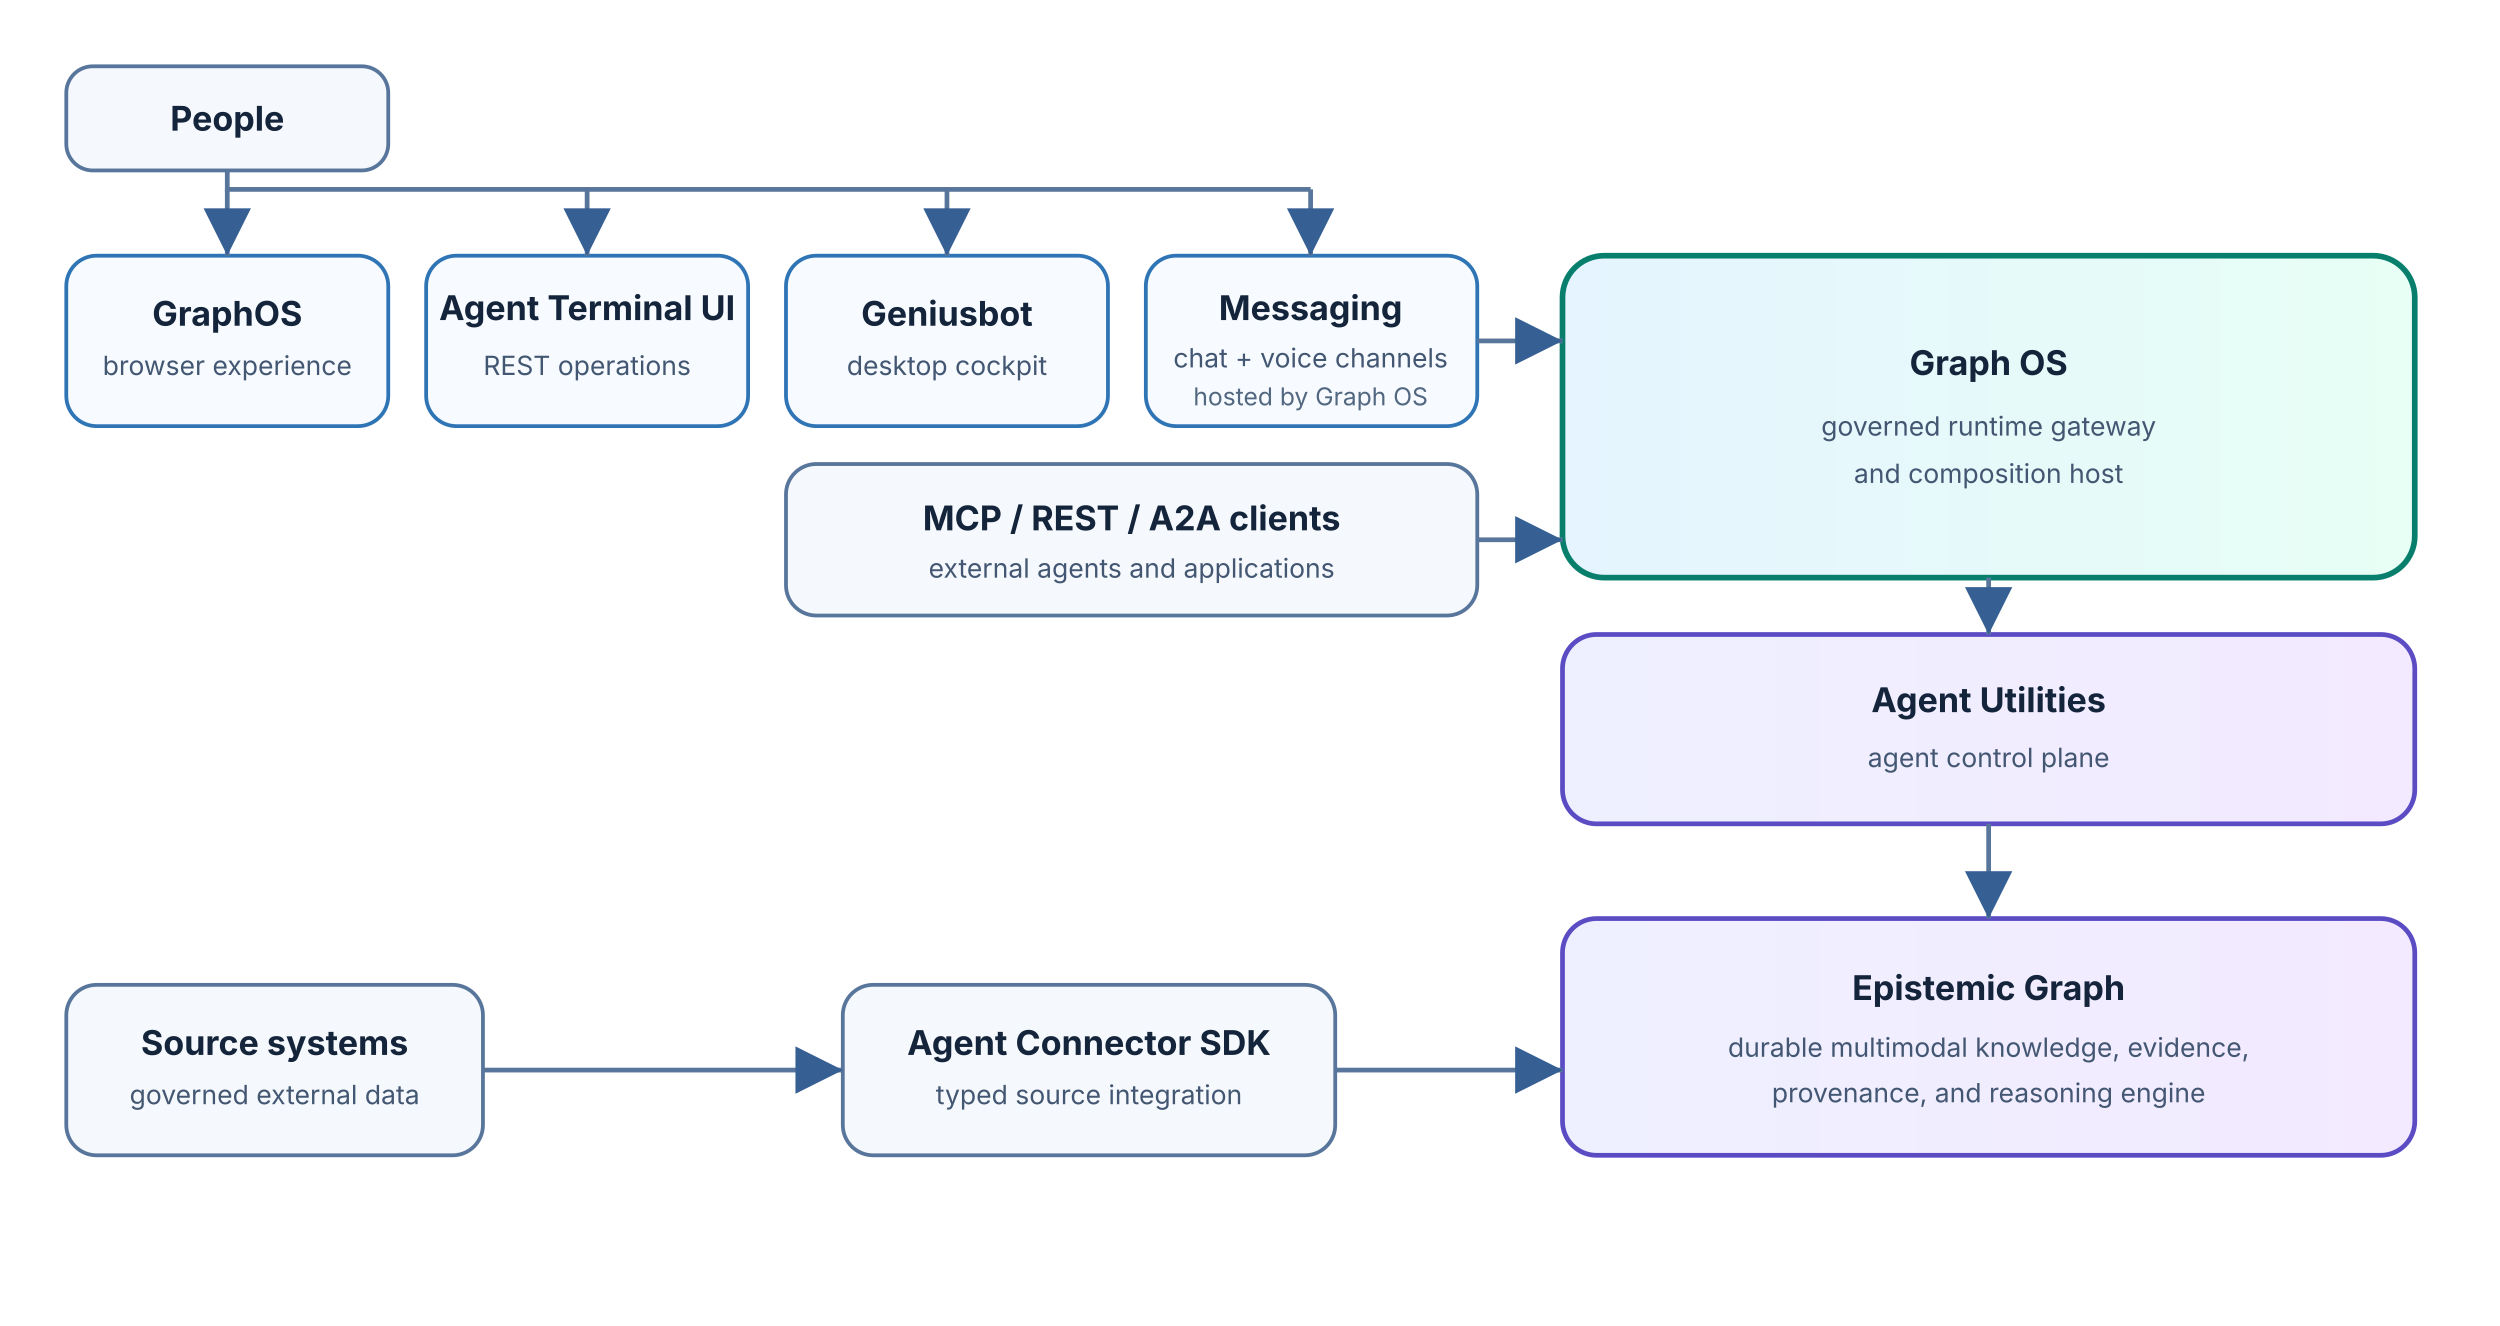
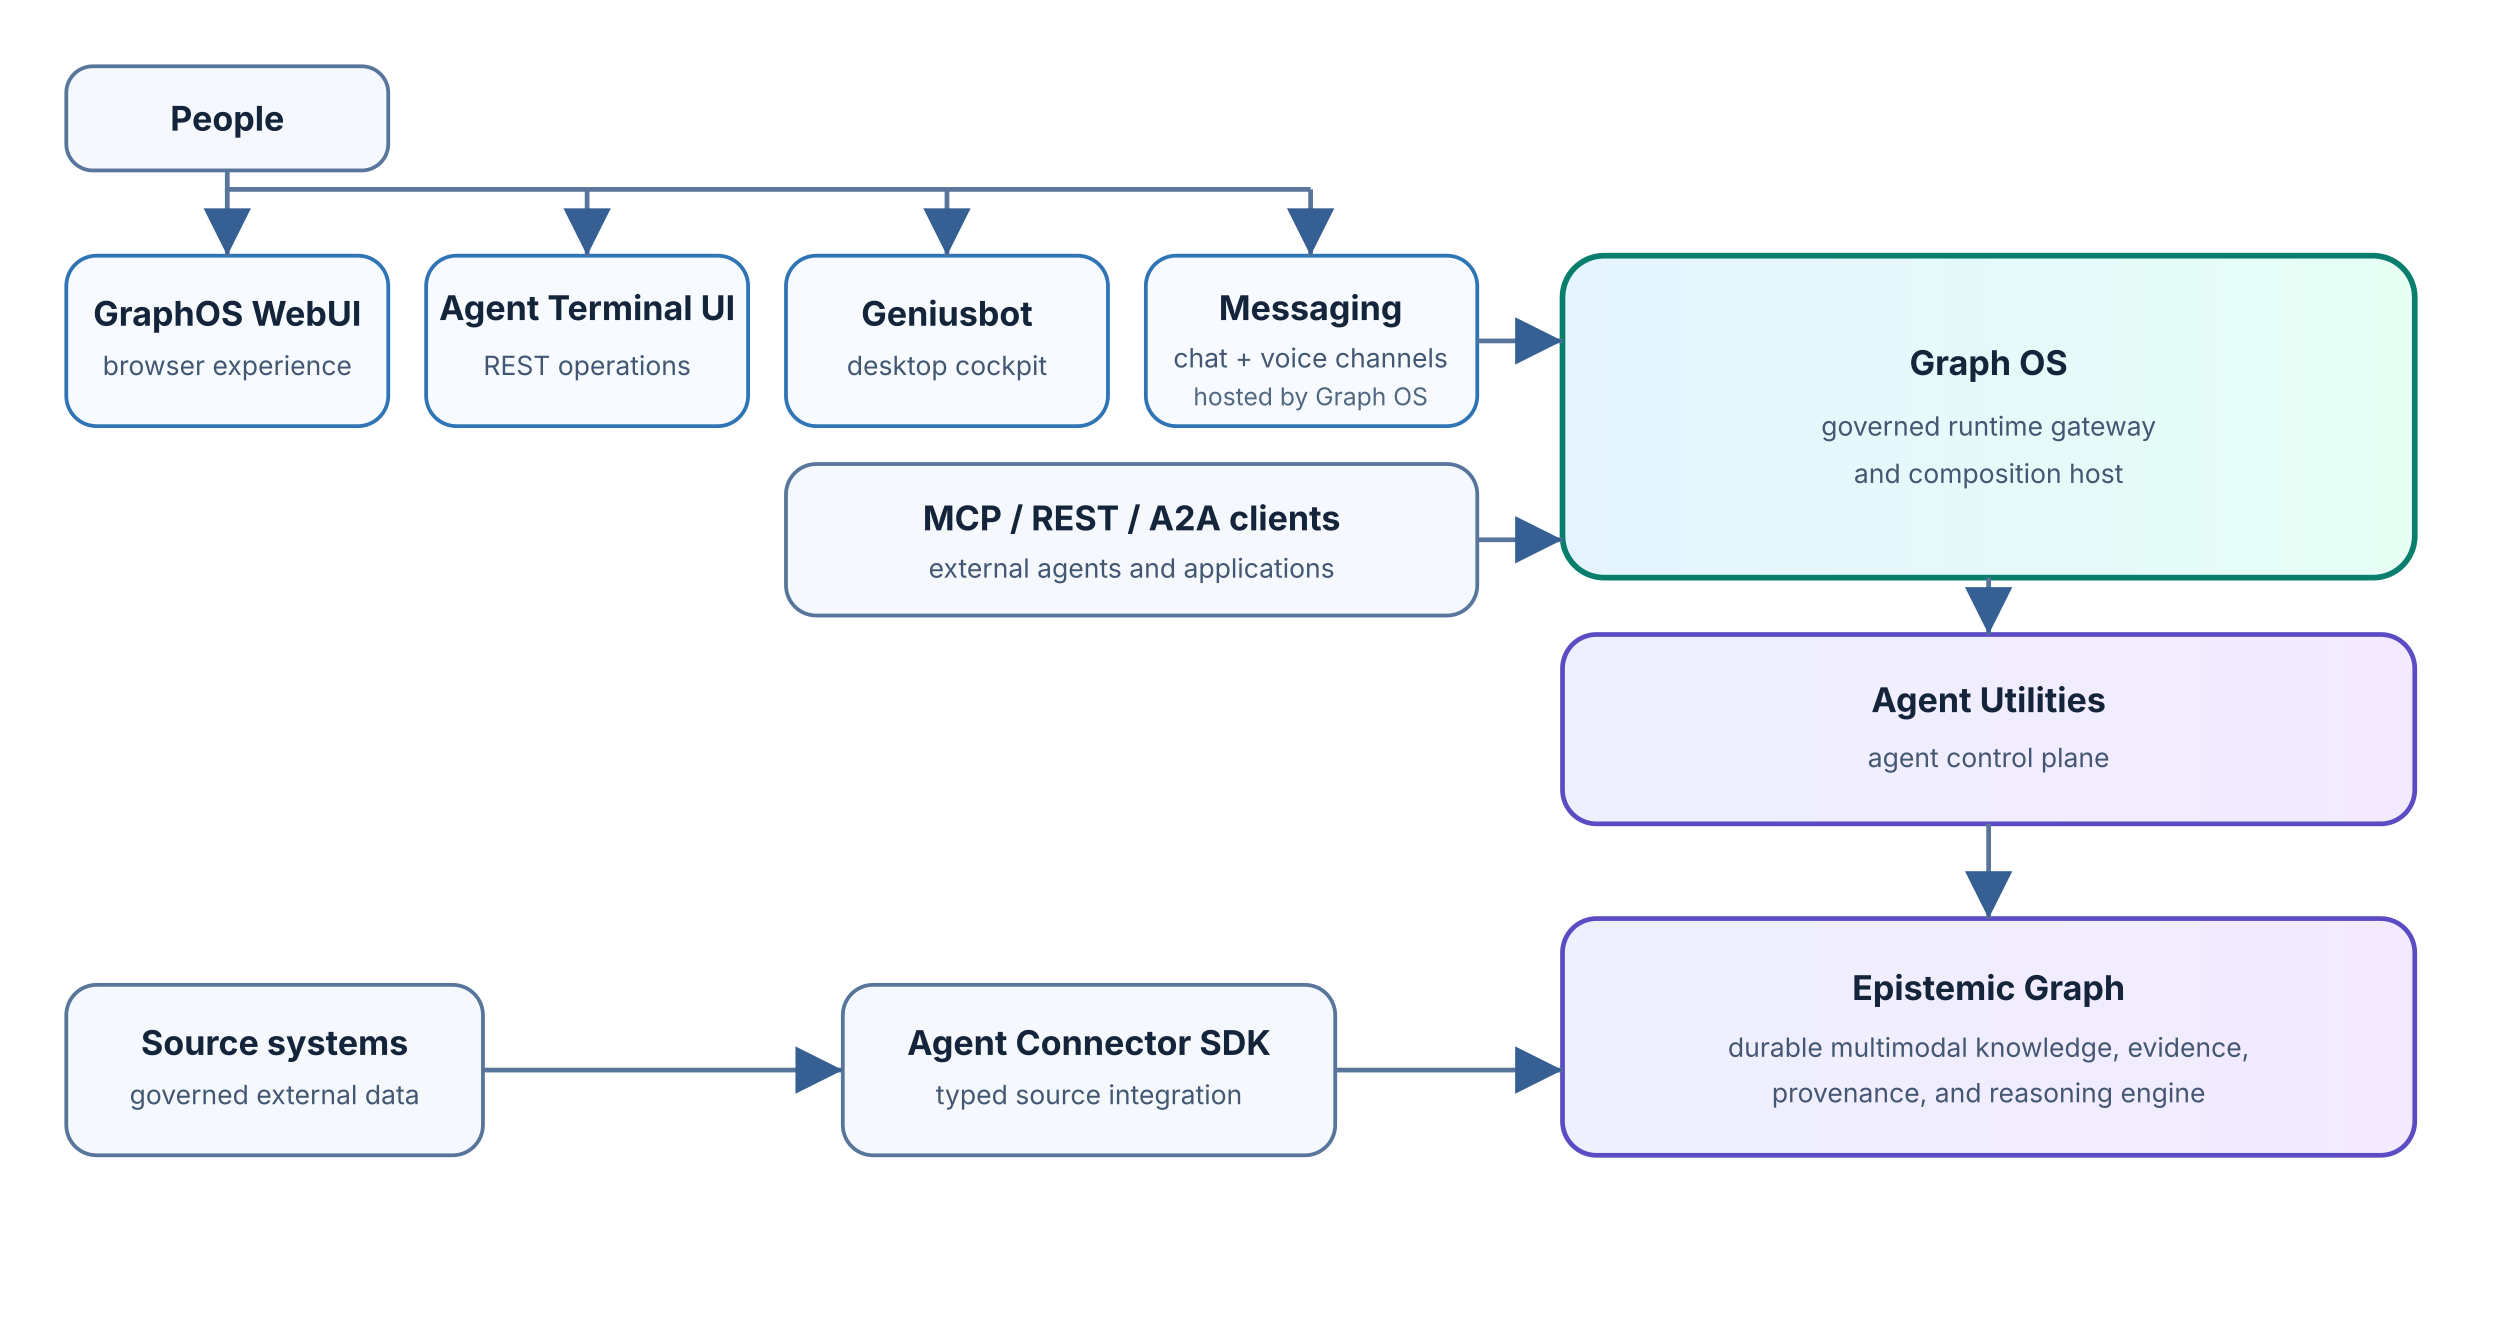
<svg xmlns="http://www.w3.org/2000/svg" viewBox="0 0 1320 700" role="img" aria-labelledby="diagram-title diagram-description">
  <defs>
    <linearGradient id="gateway-light" x1="0" x2="1">
      <stop stop-color="#e5f4ff" />
      <stop offset="1" stop-color="#e7fff5" />
    </linearGradient>
    <linearGradient id="core-light" x1="0" x2="1">
      <stop stop-color="#eef0ff" />
      <stop offset="1" stop-color="#f3eaff" />
    </linearGradient>
    <linearGradient id="gateway-dark" x1="0" x2="1">
      <stop stop-color="#173344" />
      <stop offset="1" stop-color="#153b36" />
    </linearGradient>
    <linearGradient id="core-dark" x1="0" x2="1">
      <stop stop-color="#242c4b" />
      <stop offset="1" stop-color="#332646" />
    </linearGradient>
    <marker id="arrow" markerWidth="10" markerHeight="10" refX="10" refY="5" orient="auto" markerUnits="strokeWidth">
      <path class="arrowhead" d="M0 0 10 5 0 10z" />
    </marker>
    <style>
      .bg{fill:none}.box{fill:#f5f8fc;stroke:#58769b;stroke-width:2}.entry{fill:#f7fbff;stroke:#2f75b5;stroke-width:2}.gateway{fill:url(#gateway-light);stroke:#087f6d;stroke-width:3}.core{fill:url(#core-light);stroke:#5b4cc4;stroke-width:2.5}.label{font:700 18px system-ui,-apple-system,Segoe UI,sans-serif;fill:#14243b;text-anchor:middle}.role{font:14px system-ui,-apple-system,Segoe UI,sans-serif;fill:#435773;text-anchor:middle}.small{font:13px system-ui,-apple-system,Segoe UI,sans-serif;fill:#526780;text-anchor:middle}.arrow,.bus{fill:none;stroke:#58769b;stroke-width:2.5}.arrow{marker-end:url(#arrow)}.arrowhead{fill:#365f93}
      @media (prefers-color-scheme: light){.bg{fill:none}.box{fill:#f5f8fc;stroke:#58769b}.entry{fill:#f7fbff;stroke:#2f75b5}.gateway{fill:url(#gateway-light);stroke:#087f6d}.core{fill:url(#core-light);stroke:#5b4cc4}.label{fill:#14243b}.role{fill:#435773}.small{fill:#526780}.arrow,.bus{stroke:#58769b}.arrowhead{fill:#365f93}}
      @media (prefers-color-scheme: dark){.bg{fill:none}.box{fill:#172338;stroke:#778ca9}.entry{fill:#192b43;stroke:#76aee9}.gateway{fill:url(#gateway-dark);stroke:#63d8b5}.core{fill:url(#core-dark);stroke:#b5a5ff}.label{fill:#f3f7ff}.role{fill:#d1dced}.small{fill:#b7c6dc}.arrow,.bus{stroke:#c2cee2}.arrowhead{fill:#d8e2f1}}
    </style>
  </defs>
  <rect class="bg" width="1320" height="700" rx="24" fill="none" />
  <g>
    <rect class="box" x="35" y="35" width="170" height="55" rx="14" />
    <text class="label" x="120" y="69">People</text>
    <rect class="entry" x="35" y="135" width="170" height="90" rx="16" />
-     <text class="label" x="120" y="172">GraphOS</text>
+     <text class="label" x="120" y="172">GraphOS WebUI</text>
    <text class="role" x="120" y="198">browser experience</text>
    <rect class="entry" x="225" y="135" width="170" height="90" rx="16" />
    <text class="label" x="310" y="169">Agent Terminal UI</text>
    <text class="role" x="310" y="198">REST operations</text>
    <rect class="entry" x="415" y="135" width="170" height="90" rx="16" />
    <text class="label" x="500" y="172">Geniusbot</text>
    <text class="role" x="500" y="198">desktop cockpit</text>
    <rect class="entry" x="605" y="135" width="175" height="90" rx="16" />
    <text class="label" x="692" y="169">Messaging</text>
    <text class="role" x="692" y="194">chat + voice channels</text>
    <text class="small" x="692" y="214">hosted by Graph OS</text>
    <rect class="box" x="415" y="245" width="365" height="80" rx="16" />
    <text class="label" x="597.5" y="280">MCP / REST / A2A clients</text>
    <text class="role" x="597.5" y="305">external agents and applications</text>
    <rect class="gateway" x="825" y="135" width="450" height="170" rx="22" />
    <text class="label" x="1050" y="198">Graph OS</text>
    <text class="role" x="1050" y="230">governed runtime gateway</text>
    <text class="role" x="1050" y="255">and composition host</text>
    <rect class="core" x="825" y="335" width="450" height="100" rx="18" />
    <text class="label" x="1050" y="376">Agent Utilities</text>
    <text class="role" x="1050" y="405">agent control plane</text>
    <rect class="core" x="825" y="485" width="450" height="125" rx="18" />
    <text class="label" x="1050" y="528">Epistemic Graph</text>
    <text class="role" x="1050" y="558">durable multimodal knowledge, evidence,</text>
    <text class="role" x="1050" y="582">provenance, and reasoning engine</text>
    <rect class="box" x="35" y="520" width="220" height="90" rx="16" />
    <text class="label" x="145" y="557">Source systems</text>
    <text class="role" x="145" y="583">governed external data</text>
    <rect class="box" x="445" y="520" width="260" height="90" rx="16" />
    <text class="label" x="575" y="557">Agent Connector SDK</text>
    <text class="role" x="575" y="583">typed source integration</text>
  </g>
  <g class="connections">
    <path class="bus" d="M120 90V100H692" />
    <path class="arrow" d="M120 100V135" />
    <path class="arrow" d="M310 100V135" />
    <path class="arrow" d="M500 100V135" />
    <path class="arrow" d="M692 100V135" />
    <path class="arrow" d="M780 180H825" />
    <path class="arrow" d="M780 285H825" />
    <path class="arrow" d="M1050 305V335" />
    <path class="arrow" d="M1050 435V485" />
    <path class="arrow" d="M255 565H445" />
    <path class="arrow" d="M705 565H825" />
  </g>
</svg>
